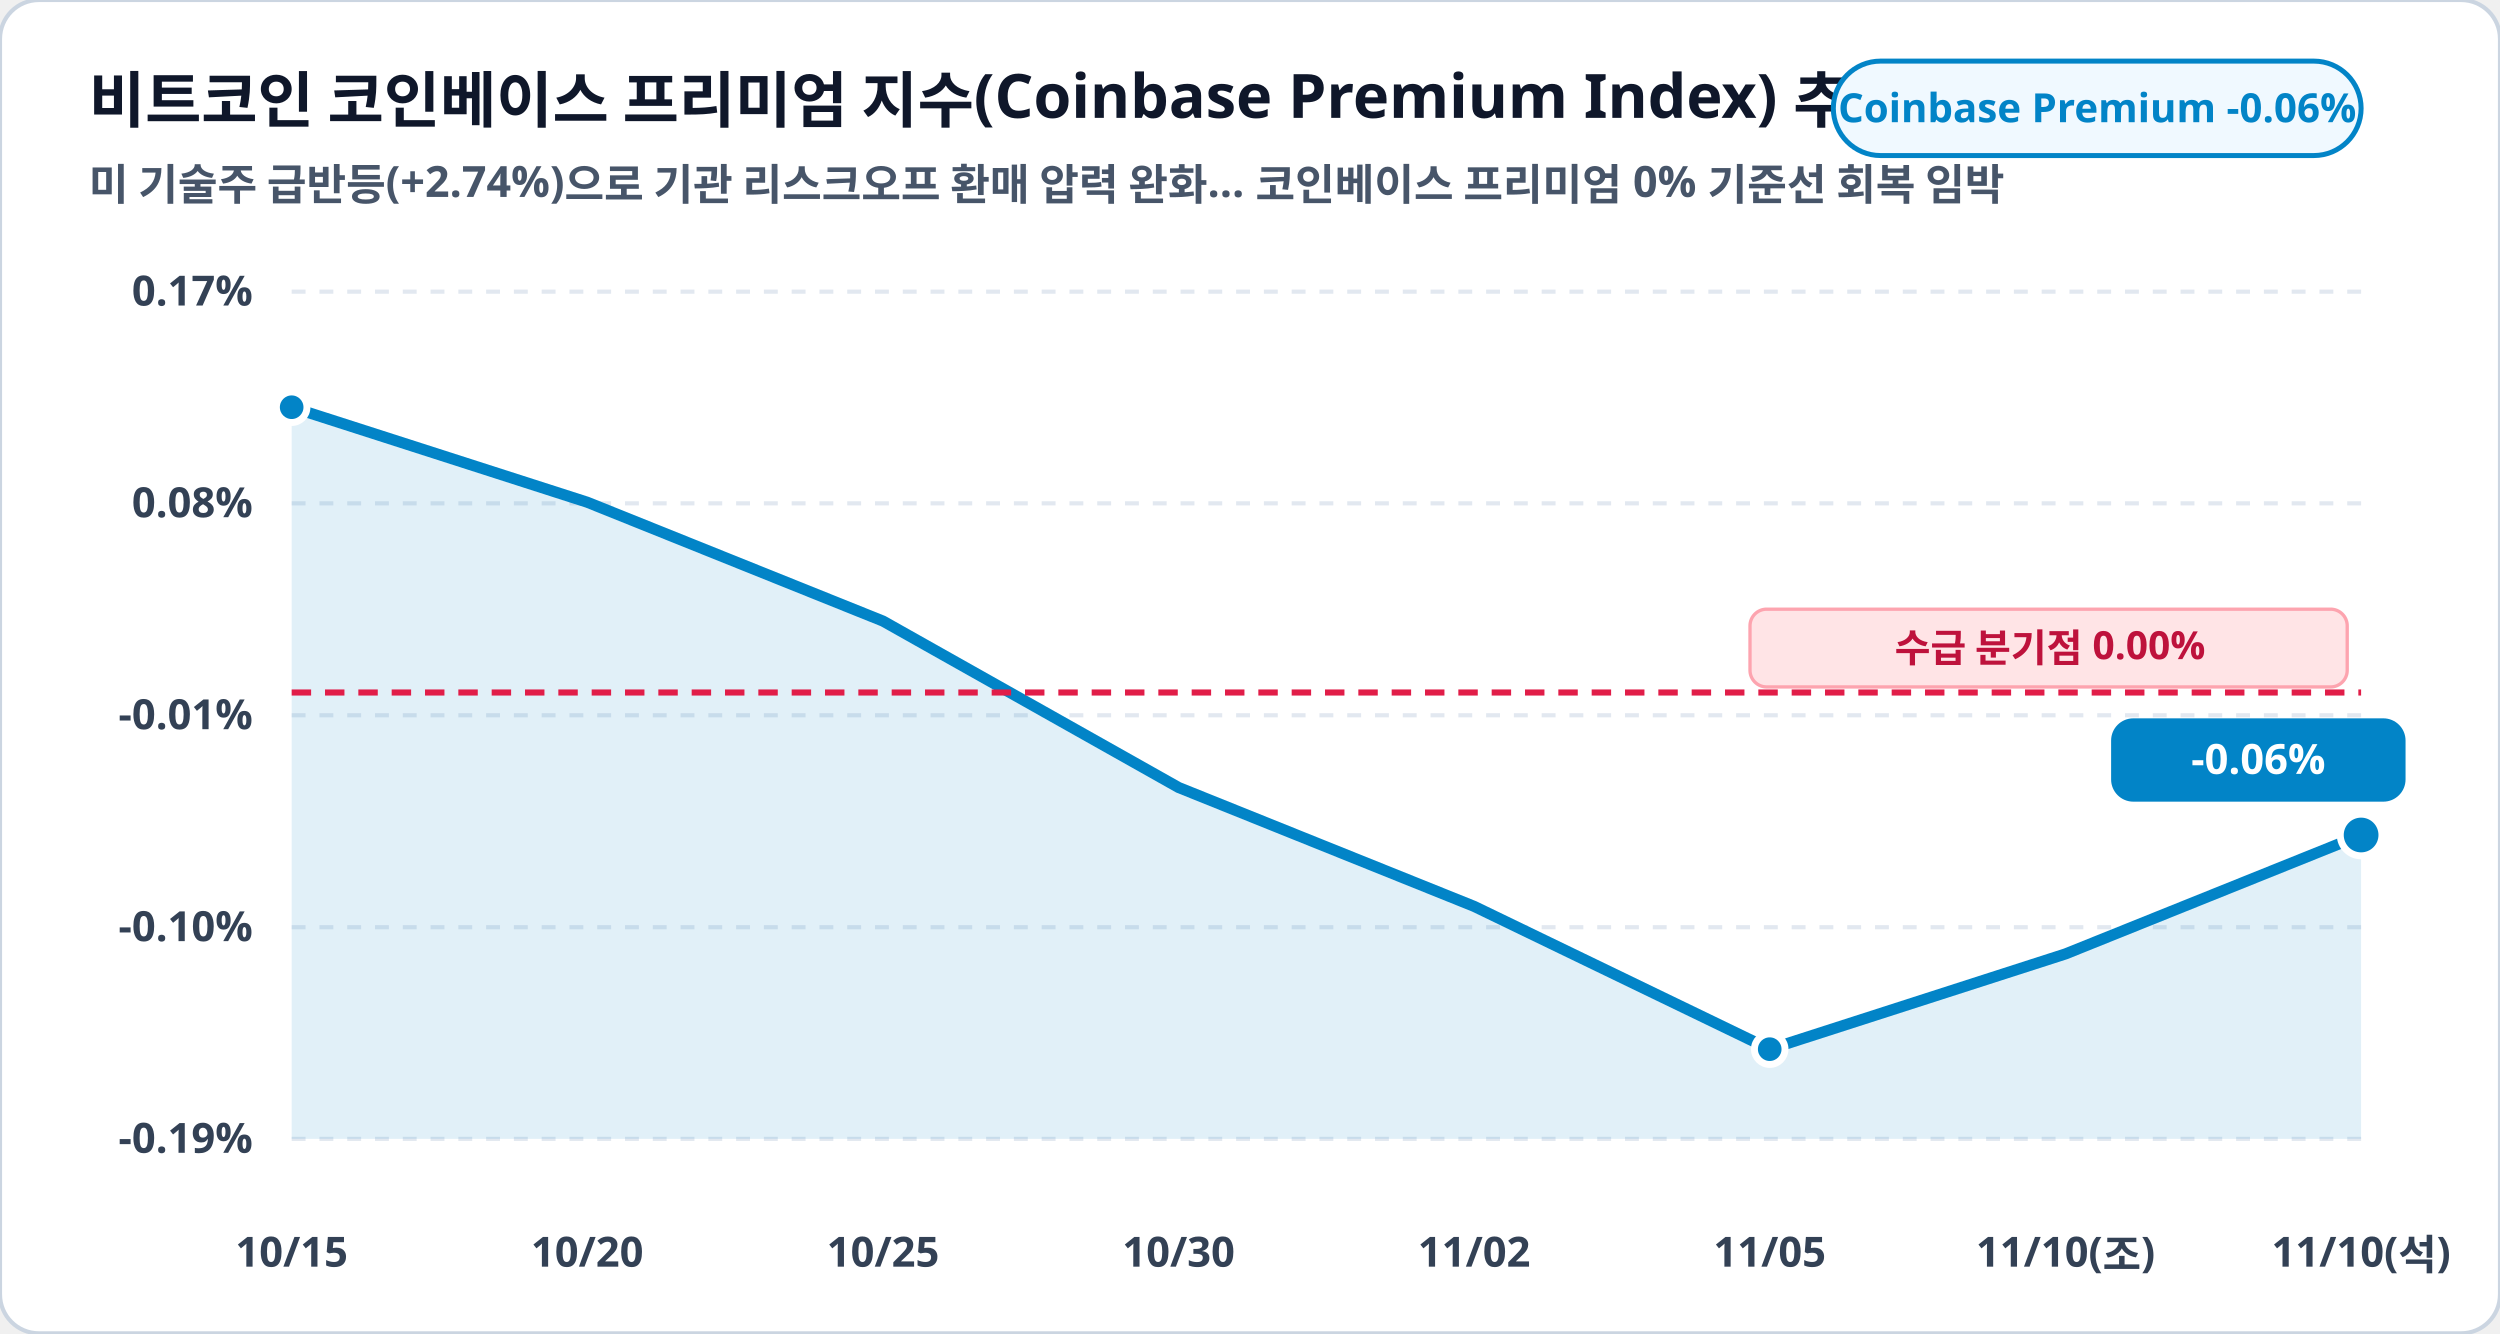
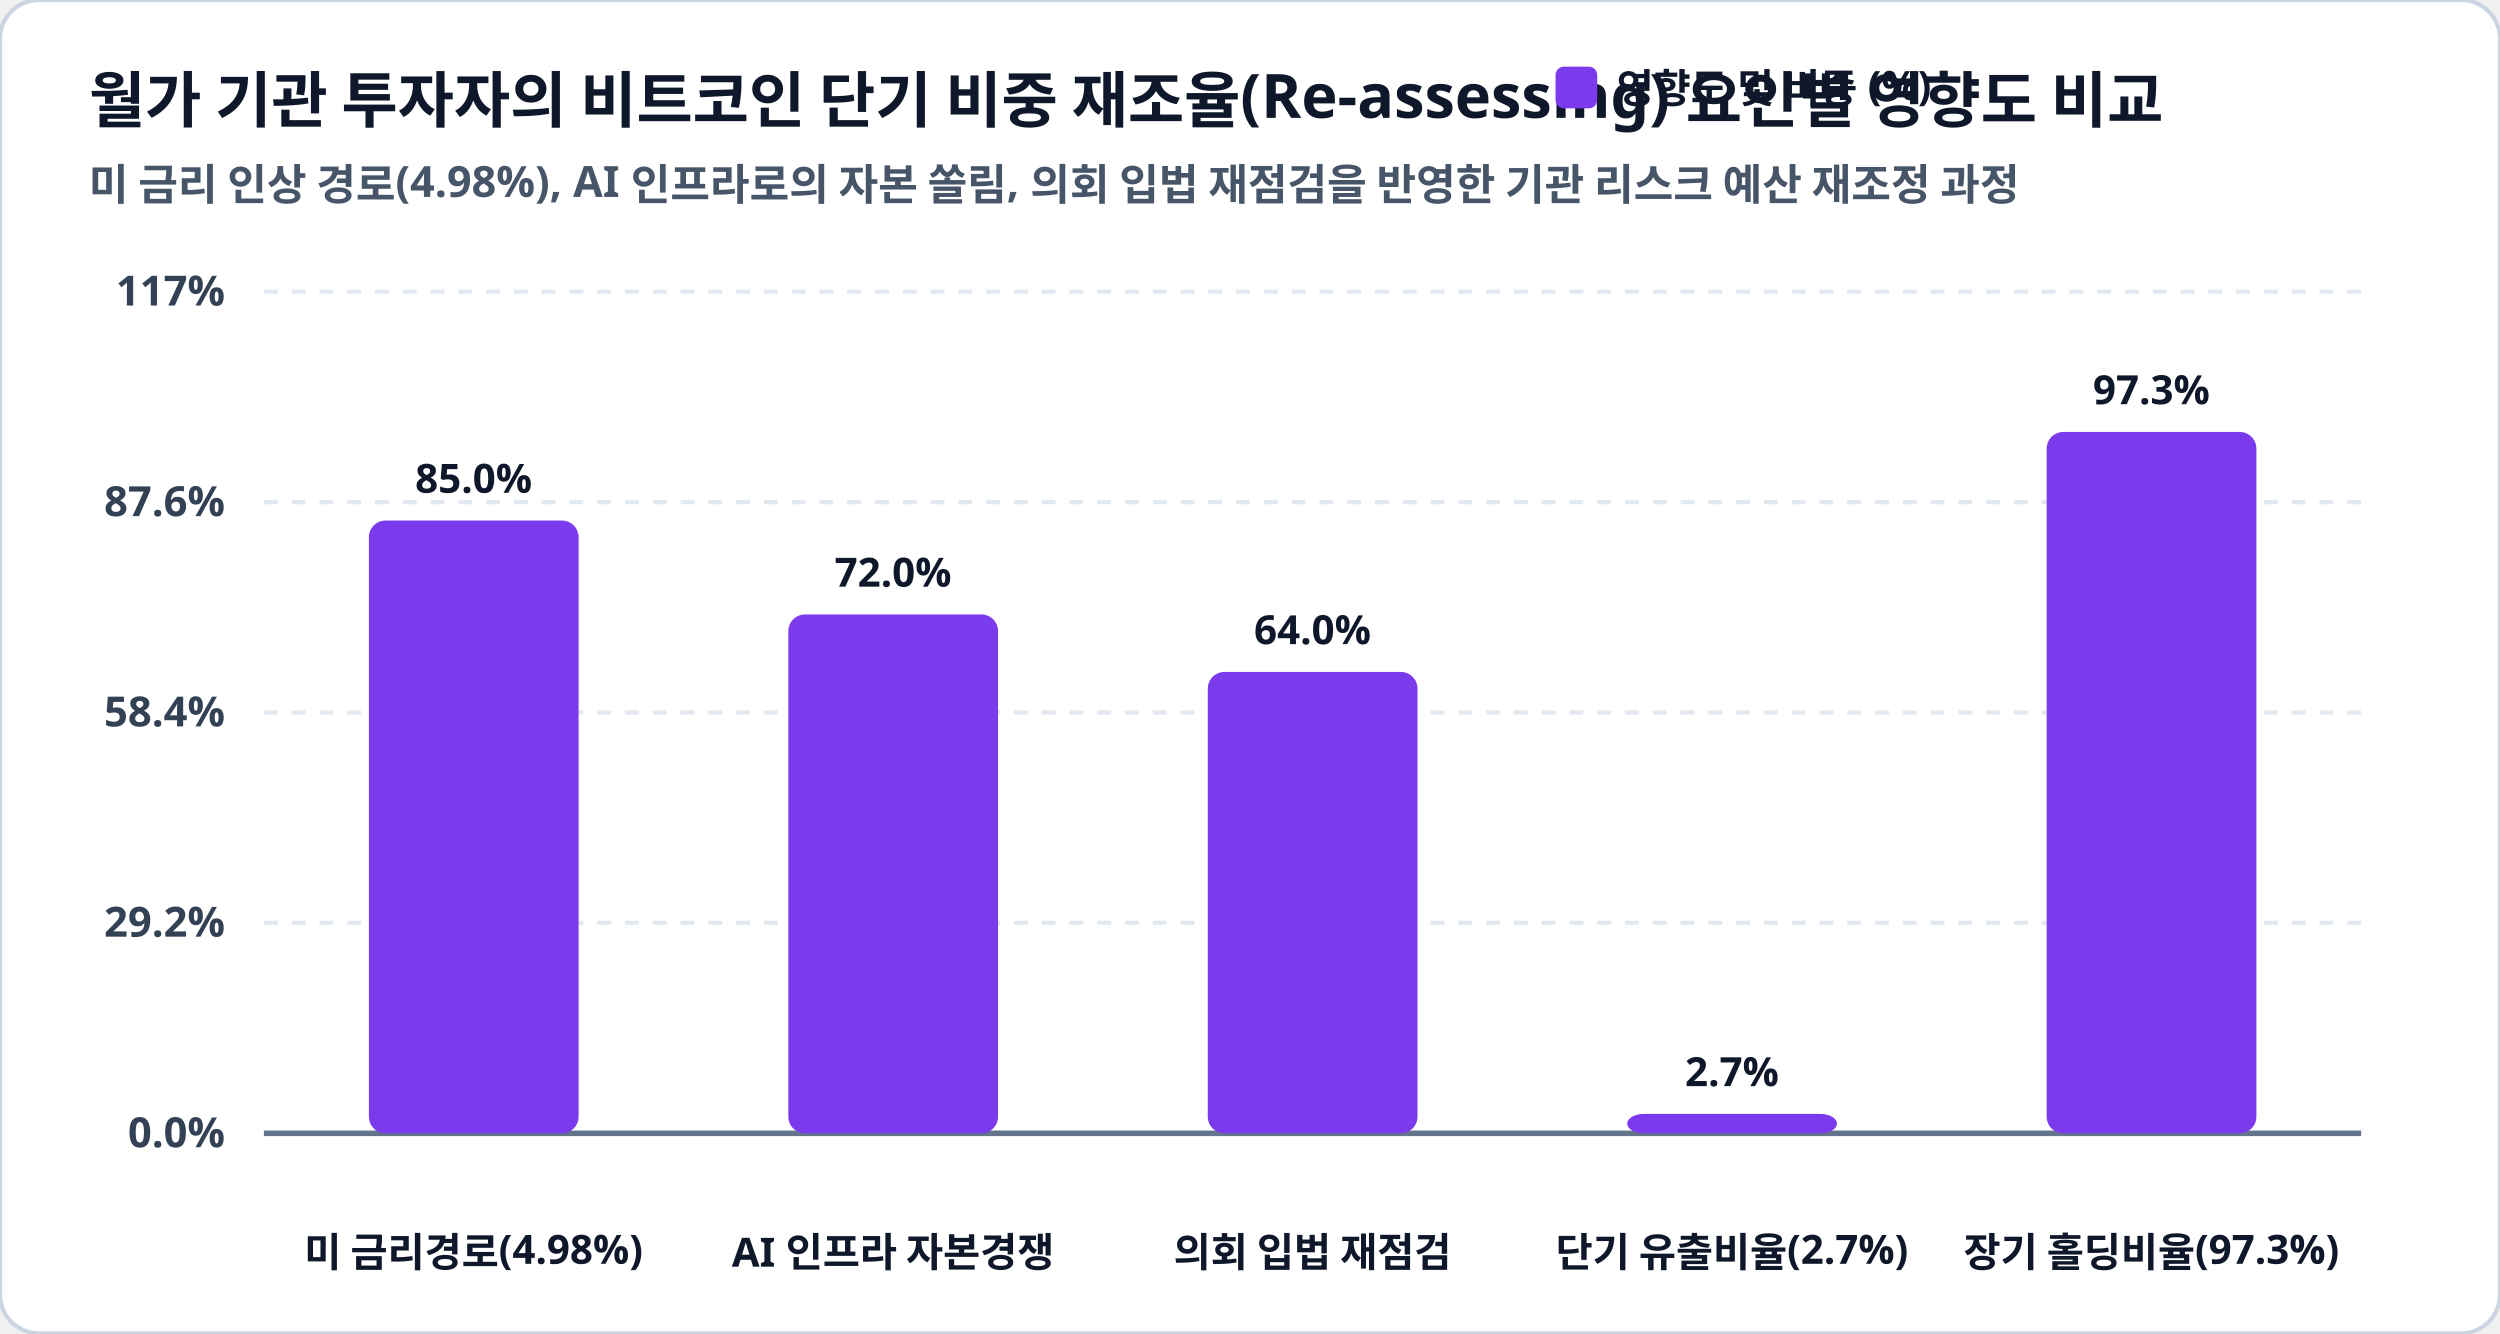
<svg xmlns="http://www.w3.org/2000/svg" viewBox="0 0 900 480" width="100%" height="100%">
  <rect width="900" height="480" rx="14" fill="#ffffff" stroke="#cbd5e1" stroke-width="1.5" />
-   <text x="32" y="44" fill="#0f172a" font-family="Pretendard, sans-serif" font-size="22" font-weight="900">비트코인 코인베이스 프리미엄 지수(Coinbase Premium Index) 추이 (%)</text>
-   <text x="32" y="72" fill="#475569" font-family="Pretendard, sans-serif" font-size="15.5" font-weight="600">미 기술주 급반등(+2.74%)으로 기관 리스크오프 환매 압력 완화… 코인베이스 프리미엄 0% 기준선 회복 임박</text>
-   <rect x="660" y="22" width="190" height="34" rx="17" fill="#f0f9ff" stroke="#0284c7" stroke-width="1.8" />
-   <text x="755" y="44" fill="#0284c7" font-family="Pretendard, sans-serif" font-size="14.5" font-weight="800" text-anchor="middle">Coinbase Premium -0.06%</text>
-   <line x1="105" y1="105.0" x2="850" y2="105.0" stroke="#e2e8f0" stroke-width="1.5" stroke-dasharray="5,5" />
-   <text x="91" y="110.0" fill="#334155" font-family="Pretendard, sans-serif" font-size="15" font-weight="700" text-anchor="end">0.17%</text>
-   <line x1="105" y1="181.2" x2="850" y2="181.2" stroke="#e2e8f0" stroke-width="1.5" stroke-dasharray="5,5" />
-   <text x="91" y="186.2" fill="#334155" font-family="Pretendard, sans-serif" font-size="15" font-weight="700" text-anchor="end">0.08%</text>
-   <line x1="105" y1="257.5" x2="850" y2="257.5" stroke="#e2e8f0" stroke-width="1.5" stroke-dasharray="5,5" />
-   <text x="91" y="262.5" fill="#334155" font-family="Pretendard, sans-serif" font-size="15" font-weight="700" text-anchor="end">-0.01%</text>
-   <line x1="105" y1="333.8" x2="850" y2="333.8" stroke="#e2e8f0" stroke-width="1.5" stroke-dasharray="5,5" />
-   <text x="91" y="338.8" fill="#334155" font-family="Pretendard, sans-serif" font-size="15" font-weight="700" text-anchor="end">-0.10%</text>
-   <line x1="105" y1="410.0" x2="850" y2="410.0" stroke="#e2e8f0" stroke-width="1.5" stroke-dasharray="5,5" />
-   <text x="91" y="415.0" fill="#334155" font-family="Pretendard, sans-serif" font-size="15" font-weight="700" text-anchor="end">-0.19%</text>
-   <polygon points="105.0,410.0 105.0,146.6 211.4,180.8 317.9,223.6 424.3,283.5 530.7,326.3 637.1,377.7 743.6,343.4 850.0,300.6 850.0,410.0" fill="#0284c7" fill-opacity="0.12" />
-   <polyline fill="none" stroke="#0284c7" stroke-width="4" stroke-linecap="round" stroke-linejoin="round" points="105.0,146.6 211.4,180.8 317.9,223.6 424.3,283.5 530.7,326.3 637.1,377.7 743.6,343.4 850.0,300.6" />
-   <line x1="105" y1="249.3" x2="850" y2="249.3" stroke="#e11d48" stroke-width="2.2" stroke-dasharray="7,5" />
-   <rect x="630" y="219.3" width="215" height="28" rx="6" fill="#ffe4e6" stroke="#fda4af" stroke-width="1.2" />
-   <text x="738" y="238.3" fill="#be123c" font-family="Pretendard, sans-serif" font-size="14" font-weight="800" text-anchor="middle">수급 분기점 0.00%</text>
-   <circle cx="105.0" cy="146.6" r="5.5" fill="#0284c7" stroke="#ffffff" stroke-width="2.5" />
-   <circle cx="637.1" cy="377.7" r="5.5" fill="#0284c7" stroke="#ffffff" stroke-width="2.5" />
-   <circle cx="850.0" cy="300.6" r="7.5" fill="#0284c7" stroke="#ffffff" stroke-width="2.5" />
-   <rect x="760.0" y="258.6" width="106" height="30" rx="8" fill="#0284c7" />
-   <text x="813.0" y="278.6" fill="#ffffff" font-family="Pretendard, sans-serif" font-size="15" font-weight="800" text-anchor="middle">-0.06%</text>
-   <text x="105.0" y="456" fill="#334155" font-family="Pretendard, sans-serif" font-size="15" font-weight="700" text-anchor="middle">10/15</text>
-   <text x="211.4" y="456" fill="#334155" font-family="Pretendard, sans-serif" font-size="15" font-weight="700" text-anchor="middle">10/20</text>
-   <text x="317.9" y="456" fill="#334155" font-family="Pretendard, sans-serif" font-size="15" font-weight="700" text-anchor="middle">10/25</text>
-   <text x="424.3" y="456" fill="#334155" font-family="Pretendard, sans-serif" font-size="15" font-weight="700" text-anchor="middle">10/30</text>
-   <text x="530.7" y="456" fill="#334155" font-family="Pretendard, sans-serif" font-size="15" font-weight="700" text-anchor="middle">11/02</text>
-   <text x="637.1" y="456" fill="#334155" font-family="Pretendard, sans-serif" font-size="15" font-weight="700" text-anchor="middle">11/05</text>
-   <text x="743.6" y="456" fill="#334155" font-family="Pretendard, sans-serif" font-size="15" font-weight="700" text-anchor="middle">11/10(조)</text>
-   <text x="850.0" y="456" fill="#334155" font-family="Pretendard, sans-serif" font-size="15" font-weight="700" text-anchor="middle">11/10(석)</text>
+   <text x="32" y="44" fill="#0f172a" font-family="Pretendard, sans-serif" font-size="22" font-weight="900">월가 기관 투자자의 비트코인 단기 비중 재조율(Re-assessing) 요인별 영향도 비교</text>
+   <text x="32" y="72" fill="#475569" font-family="Pretendard, sans-serif" font-size="15.5" font-weight="600">미 금리 인상 경로(4.98%), AI 인프라로의 자본 쏠림, 의회 입법 재점검을 반영한 기관 리스크 예산 재조정 과정</text>
+   <rect x="560" y="24" width="15" height="15" rx="3" fill="#7c3aed" />
+   <text x="582" y="37" fill="#0f172a" font-family="Pretendard, sans-serif" font-size="14.5" font-weight="800">영향도 및 비중 (%)</text>
+   <line x1="95" y1="105.0" x2="850" y2="105.0" stroke="#e2e8f0" stroke-width="1.5" stroke-dasharray="5,5" />
+   <text x="81" y="110.0" fill="#334155" font-family="Pretendard, sans-serif" font-size="15" font-weight="700" text-anchor="end">117%</text>
+   <line x1="95" y1="180.8" x2="850" y2="180.8" stroke="#e2e8f0" stroke-width="1.5" stroke-dasharray="5,5" />
+   <text x="81" y="185.8" fill="#334155" font-family="Pretendard, sans-serif" font-size="15" font-weight="700" text-anchor="end">87.6%</text>
+   <line x1="95" y1="256.5" x2="850" y2="256.5" stroke="#e2e8f0" stroke-width="1.5" stroke-dasharray="5,5" />
+   <text x="81" y="261.5" fill="#334155" font-family="Pretendard, sans-serif" font-size="15" font-weight="700" text-anchor="end">58.4%</text>
+   <line x1="95" y1="332.2" x2="850" y2="332.2" stroke="#e2e8f0" stroke-width="1.5" stroke-dasharray="5,5" />
+   <text x="81" y="337.2" fill="#334155" font-family="Pretendard, sans-serif" font-size="15" font-weight="700" text-anchor="end">29.2%</text>
+   <line x1="95" y1="408.0" x2="850" y2="408.0" stroke="#e2e8f0" stroke-width="1.5" stroke-dasharray="5,5" />
+   <text x="81" y="413.0" fill="#334155" font-family="Pretendard, sans-serif" font-size="15" font-weight="700" text-anchor="end">0.0%</text>
+   <line x1="95" y1="408.0" x2="850" y2="408.0" stroke="#64748b" stroke-width="2" />
+   <rect x="132.8" y="187.4" width="75.5" height="220.6" rx="6" fill="#7c3aed" />
+   <text x="170.5" y="177.4" fill="#0f172a" font-family="Pretendard, sans-serif" font-size="14.5" font-weight="800" text-anchor="middle">85.0%</text>
+   <text x="170.5" y="456" fill="#0f172a" font-family="Pretendard, sans-serif" font-size="14.5" font-weight="800" text-anchor="middle">미 금리경로(4.98%)</text>
+   <rect x="283.8" y="221.2" width="75.5" height="186.8" rx="6" fill="#7c3aed" />
+   <text x="321.5" y="211.2" fill="#0f172a" font-family="Pretendard, sans-serif" font-size="14.5" font-weight="800" text-anchor="middle">72.0%</text>
+   <text x="321.5" y="456" fill="#0f172a" font-family="Pretendard, sans-serif" font-size="14.5" font-weight="800" text-anchor="middle">AI 인프라 자본경쟁</text>
+   <rect x="434.8" y="241.9" width="75.5" height="166.1" rx="6" fill="#7c3aed" />
+   <text x="472.5" y="231.9" fill="#0f172a" font-family="Pretendard, sans-serif" font-size="14.5" font-weight="800" text-anchor="middle">64.0%</text>
+   <text x="472.5" y="456" fill="#0f172a" font-family="Pretendard, sans-serif" font-size="14.5" font-weight="800" text-anchor="middle">의회 입법 재점검</text>
+   <rect x="585.8" y="401.0" width="75.5" height="7.0" rx="6" fill="#7c3aed" />
+   <text x="623.5" y="391.0" fill="#0f172a" font-family="Pretendard, sans-serif" font-size="14.5" font-weight="800" text-anchor="middle">2.7%</text>
+   <text x="623.5" y="456" fill="#0f172a" font-family="Pretendard, sans-serif" font-size="14.5" font-weight="800" text-anchor="middle">단기 유출비율(2.7%)</text>
+   <rect x="736.8" y="155.5" width="75.5" height="252.5" rx="6" fill="#7c3aed" />
+   <text x="774.5" y="145.5" fill="#0f172a" font-family="Pretendard, sans-serif" font-size="14.5" font-weight="800" text-anchor="middle">97.3%</text>
+   <text x="774.5" y="456" fill="#0f172a" font-family="Pretendard, sans-serif" font-size="14.5" font-weight="800" text-anchor="middle">장기 홀딩비율(97.3%)</text>
</svg>
